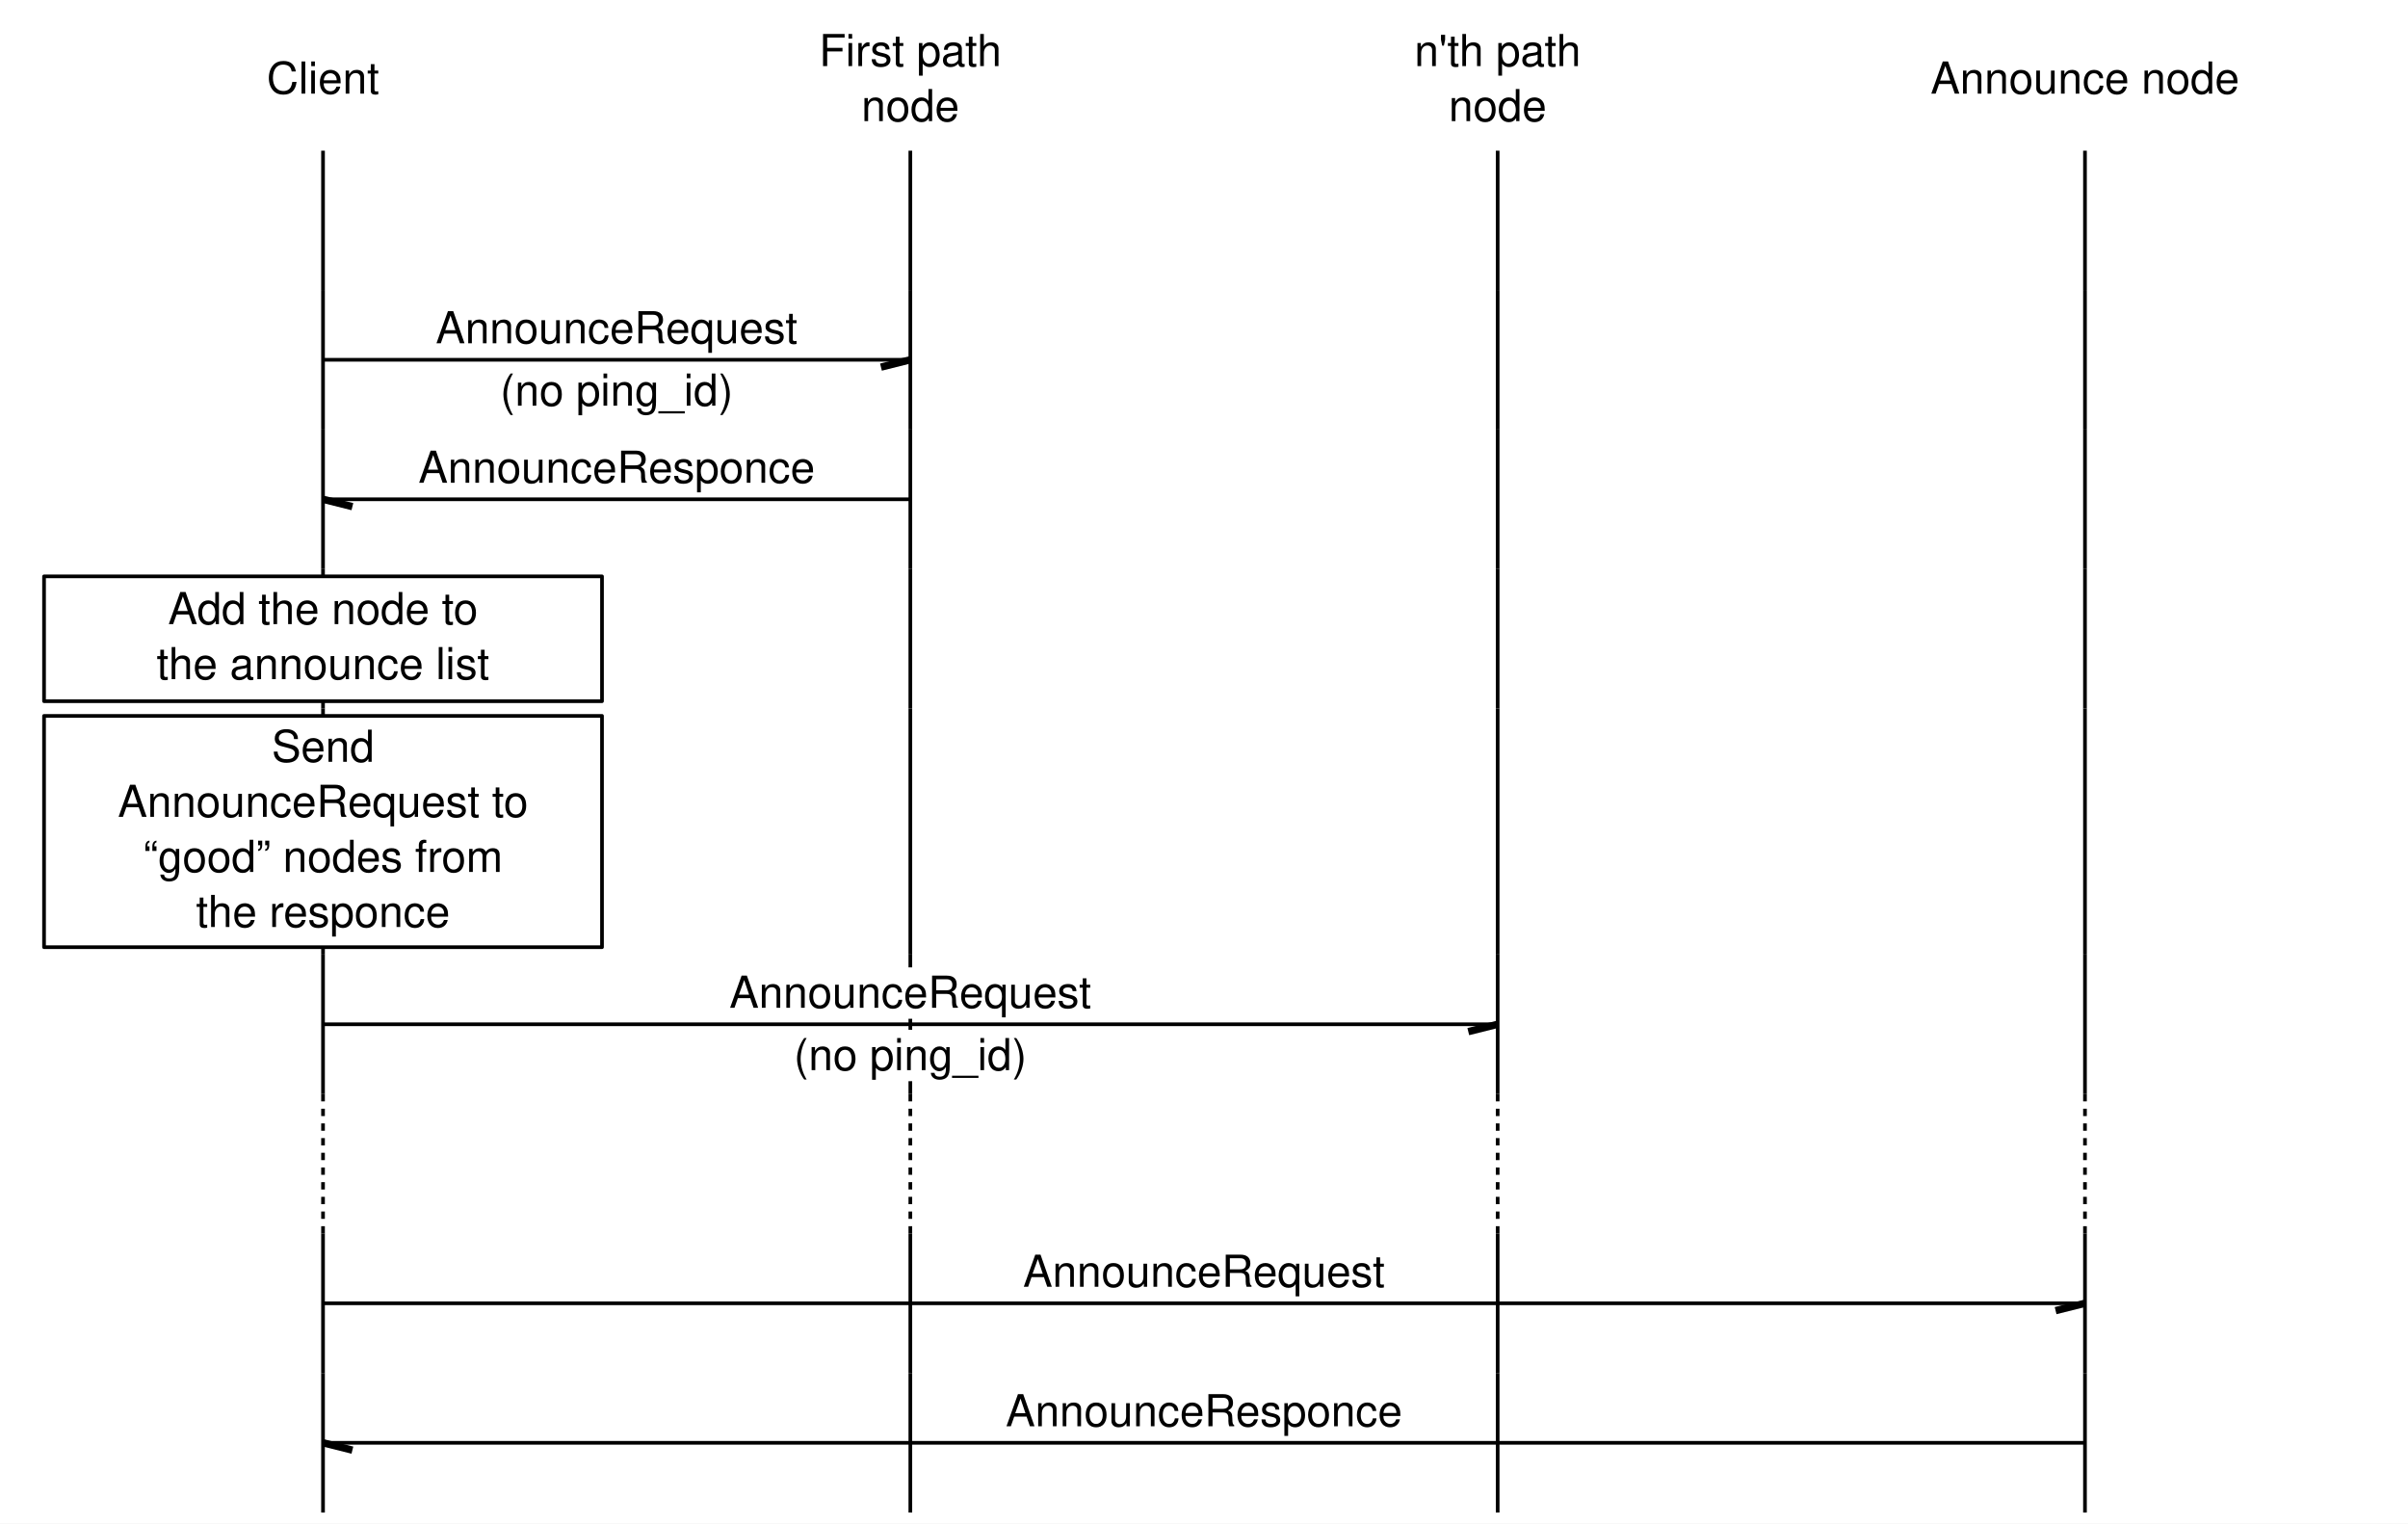
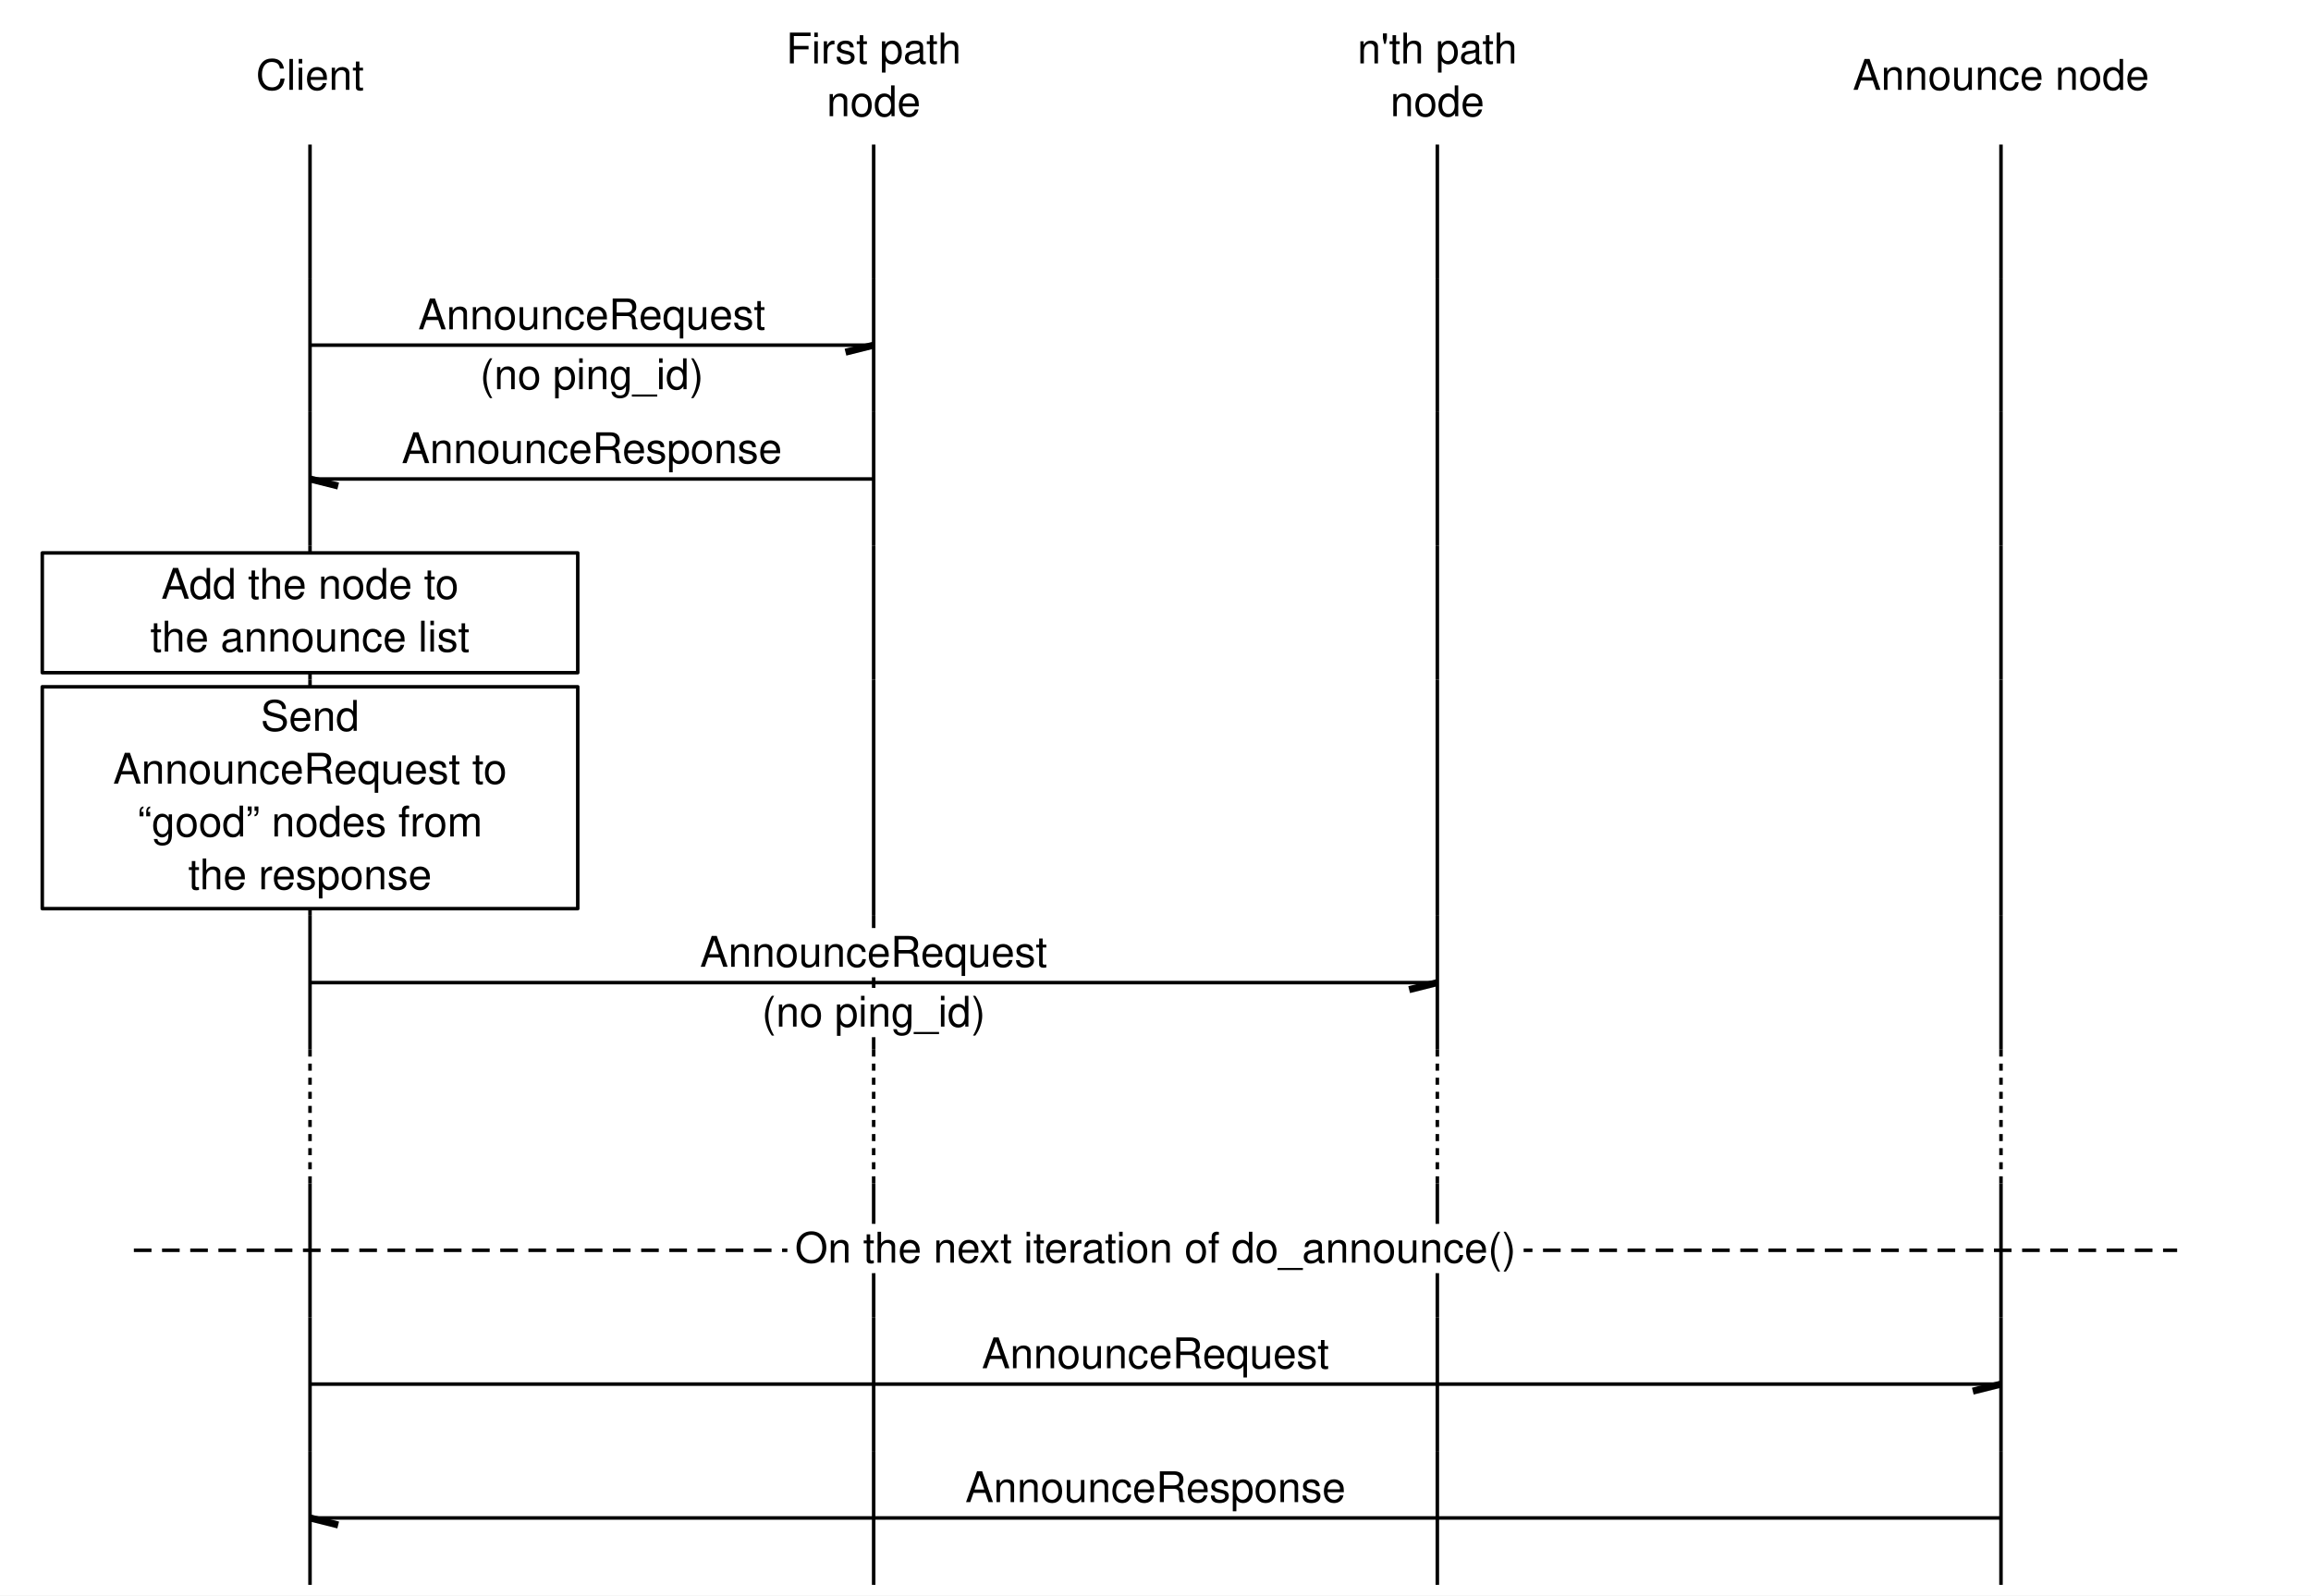
- <svg xmlns="http://www.w3.org/2000/svg" version="1.1" id="mscgenjs__svg" class="mscgenjs__svg" width="656" height="415" viewBox="0 0 656 415">
+ <svg xmlns="http://www.w3.org/2000/svg" version="1.1" id="mscgenjs__svg" class="mscgenjs__svg" width="656" height="453" viewBox="0 0 656 453">
  <defs>
    <style type="text/css">svg.mscgenjs__svg{font-family:Helvetica,sans-serif;font-size:12px;font-weight:normal;font-style:normal;text-decoration:none;background-color:white;stroke:black;stroke-width:2}.mscgenjs__svg path, .mscgenjs__svg rect{fill:none}.mscgenjs__svg .label-text-background{fill:white;stroke:white;stroke-width:0}.mscgenjs__svg .bglayer{fill:white;stroke:white;stroke-width:0}.mscgenjs__svg line{}.mscgenjs__svg .return, .mscgenjs__svg .comment{stroke-dasharray:5,3}.mscgenjs__svg .inline_expression_divider{stroke-dasharray:10,5}.mscgenjs__svg text{color:inherit;stroke:none;text-anchor:middle}.mscgenjs__svg text.anchor-start{text-anchor:start}.mscgenjs__svg .arrow-marker{overflow:visible}.mscgenjs__svg .arrow-style{stroke-width:1}.mscgenjs__svg .arcrow, .mscgenjs__svg .arcrowomit, .mscgenjs__svg .emphasised{stroke-linecap:butt}.mscgenjs__svg .arcrowomit{stroke-dasharray:2,2}.mscgenjs__svg .box, .mscgenjs__svg .entity{fill:white;stroke-linejoin:round}.mscgenjs__svg .inherit{stroke:inherit;color:inherit}.mscgenjs__svg .inherit-fill{fill:inherit}.mscgenjs__svg .watermark{font-size:48pt;font-weight:bold;opacity:0.14}.mscgenjs__svg text.entity-text{text-decoration:none}.mscgenjs__svg .entity{stroke:none;}.mscgenjs__svg line,.mscgenjs__svg rect,.mscgenjs__svg path{stroke-width:1px}.mscgenjs__svg .arrow-style{stroke-width:2;}.mscgenjs__svg .inline_expression,.mscgenjs__svg .inline_expression_divider,.mscgenjs__svg .inline_expression_label{stroke-width: 1px}</style>
    <marker orient="auto" id="mscgenjs__svgsignal-black" class="arrow-marker" viewBox="0 0 10 10" refX="9" refY="3" markerUnits="strokeWidth" markerWidth="10" markerHeight="10">
      <path d="M9,3 l-8, 2" class="arrow-style" style="stroke-dasharray:100,1;stroke:black" />
    </marker>
    <marker orient="auto" id="mscgenjs__svgsignal-u-black" class="arrow-marker" viewBox="0 0 10 10" refX="9" refY="3" markerUnits="strokeWidth" markerWidth="10" markerHeight="10">
      <path d="M9,3 l-8,-2" class="arrow-style" style="stroke-dasharray:100,1;stroke:black" />
    </marker>
    <marker orient="auto" id="mscgenjs__svgsignal-l-black" class="arrow-marker" viewBox="0 0 10 10" refX="9" refY="3" markerUnits="strokeWidth" markerWidth="10" markerHeight="10">
      <path d="M9,3 l 8, 2" class="arrow-style" style="stroke-dasharray:100,1;stroke:black" />
    </marker>
    <marker orient="auto" id="mscgenjs__svgsignal-lu-black" class="arrow-marker" viewBox="0 0 10 10" refX="9" refY="3" markerUnits="strokeWidth" markerWidth="10" markerHeight="10">
      <path d="M9,3 l 8,-2" class="arrow-style" style="stroke-dasharray:100,1;stroke:black" />
    </marker>
  </defs>
  <g id="mscgenjs__svg_body" transform="translate(38,3) scale(1,1)">
    <g id="mscgenjs__svg_background">
-       <rect width="656" height="415" x="-38" y="-3" class="bglayer" />
+       <rect width="656" height="453" x="-38" y="-3" class="bglayer" />
    </g>
    <g id="mscgenjs__svg_arcspans" />
    <g id="mscgenjs__svg_lifelines">
      <line x1="50" y1="38" x2="50" y2="76" class="arcrow" />
      <line x1="210" y1="38" x2="210" y2="76" class="arcrow" />
      <line x1="370" y1="38" x2="370" y2="76" class="arcrow" />
      <line x1="530" y1="38" x2="530" y2="76" class="arcrow" />
      <line x1="50" y1="76" x2="50" y2="114" class="arcrow" />
      <line x1="210" y1="76" x2="210" y2="114" class="arcrow" />
      <line x1="370" y1="76" x2="370" y2="114" class="arcrow" />
      <line x1="530" y1="76" x2="530" y2="114" class="arcrow" />
      <line x1="50" y1="114" x2="50" y2="152" class="arcrow" />
      <line x1="210" y1="114" x2="210" y2="152" class="arcrow" />
      <line x1="370" y1="114" x2="370" y2="152" class="arcrow" />
      <line x1="530" y1="114" x2="530" y2="152" class="arcrow" />
      <line x1="50" y1="152" x2="50" y2="190" class="arcrow" />
      <line x1="210" y1="152" x2="210" y2="190" class="arcrow" />
      <line x1="370" y1="152" x2="370" y2="190" class="arcrow" />
      <line x1="530" y1="152" x2="530" y2="190" class="arcrow" />
      <line x1="50" y1="190" x2="50" y2="257" class="arcrow" />
      <line x1="210" y1="190" x2="210" y2="257" class="arcrow" />
      <line x1="370" y1="190" x2="370" y2="257" class="arcrow" />
      <line x1="530" y1="190" x2="530" y2="257" class="arcrow" />
      <line x1="50" y1="257" x2="50" y2="295" class="arcrow" />
      <line x1="210" y1="257" x2="210" y2="295" class="arcrow" />
      <line x1="370" y1="257" x2="370" y2="295" class="arcrow" />
      <line x1="530" y1="257" x2="530" y2="295" class="arcrow" />
      <line x1="50" y1="295" x2="50" y2="333" class="arcrowomit" />
      <line x1="210" y1="295" x2="210" y2="333" class="arcrowomit" />
      <line x1="370" y1="295" x2="370" y2="333" class="arcrowomit" />
      <line x1="530" y1="295" x2="530" y2="333" class="arcrowomit" />
      <line x1="50" y1="333" x2="50" y2="371" class="arcrow" />
      <line x1="210" y1="333" x2="210" y2="371" class="arcrow" />
      <line x1="370" y1="333" x2="370" y2="371" class="arcrow" />
      <line x1="530" y1="333" x2="530" y2="371" class="arcrow" />
      <line x1="50" y1="371" x2="50" y2="409" class="arcrow" />
      <line x1="210" y1="371" x2="210" y2="409" class="arcrow" />
      <line x1="370" y1="371" x2="370" y2="409" class="arcrow" />
      <line x1="530" y1="371" x2="530" y2="409" class="arcrow" />
+       <line x1="50" y1="409" x2="50" y2="447" class="arcrow" />
+       <line x1="210" y1="409" x2="210" y2="447" class="arcrow" />
+       <line x1="370" y1="409" x2="370" y2="447" class="arcrow" />
+       <line x1="530" y1="409" x2="530" y2="447" class="arcrow" />
    </g>
    <g id="mscgenjs__svg_sequence">
      <g>
        <g>
          <rect width="100" height="38" class="entity" />
          <g>
            <text x="50" y="22.5" class="entity-text ">
              <tspan>Client</tspan>
            </text>
          </g>
        </g>
        <g>
          <rect width="100" height="38" x="160" class="entity" />
          <g>
            <text x="210" y="15" class="entity-text ">
              <tspan>First path</tspan>
            </text>
            <text x="210" y="30" class="entity-text ">
              <tspan>node</tspan>
            </text>
          </g>
        </g>
        <g>
          <rect width="100" height="38" x="320" class="entity" />
          <g>
            <text x="370" y="15" class="entity-text ">
              <tspan>n'th path</tspan>
            </text>
            <text x="370" y="30" class="entity-text ">
              <tspan>node</tspan>
            </text>
          </g>
        </g>
        <g>
          <rect width="100" height="38" x="480" class="entity" />
          <g>
            <text x="530" y="22.5" class="entity-text ">
              <tspan>Announce node</tspan>
            </text>
          </g>
        </g>
      </g>
      <g>
        <line x1="50" y1="95" x2="210" y2="95" class="arc directional signal" style="stroke:black" marker-end="url(#mscgenjs__svgsignal-black)" />
        <g>
          <rect width="102" height="14" x="79" y="79.5" class="label-text-background" />
          <text x="130" y="90.5" class="directional-text signal-text ">
            <tspan>AnnounceRequest</tspan>
          </text>
          <rect width="66" height="14" x="97" y="96.5" class="label-text-background" />
          <text x="130" y="107.5" class="directional-text signal-text ">
            <tspan>(no ping_id)</tspan>
          </text>
        </g>
      </g>
      <g>
        <line x1="210" y1="133" x2="50" y2="133" class="arc directional signal" style="stroke:black" marker-end="url(#mscgenjs__svgsignal-u-black)" />
        <g>
          <rect width="112" height="14" x="74" y="117.5" class="label-text-background" />
          <text x="130" y="128.5" class="directional-text signal-text ">
-             <tspan>AnnounceResponce</tspan>
+             <tspan>AnnounceResponse</tspan>
          </text>
        </g>
      </g>
      <g>
        <line x1="50" y1="276" x2="370" y2="276" class="arc directional signal" style="stroke:black" marker-end="url(#mscgenjs__svgsignal-black)" />
        <g>
          <rect width="102" height="14" x="159" y="260.5" class="label-text-background" />
          <text x="210" y="271.5" class="directional-text signal-text ">
            <tspan>AnnounceRequest</tspan>
          </text>
          <rect width="66" height="14" x="177" y="277.5" class="label-text-background" />
          <text x="210" y="288.5" class="directional-text signal-text ">
            <tspan>(no ping_id)</tspan>
          </text>
        </g>
      </g>
      <g />
      <g>
-         <line x1="50" y1="352" x2="530" y2="352" class="arc directional signal" style="stroke:black" marker-end="url(#mscgenjs__svgsignal-black)" />
-         <g>
-           <rect width="102" height="14" x="239" y="336.5" class="label-text-background" />
-           <text x="290" y="347.5" class="directional-text signal-text ">
+         <line x1="0" y1="352" x2="580" y2="352" class="comment" />
+         <g>
+           <rect width="209" height="14" x="185.5" y="344.5" class="label-text-background" />
+           <text x="290" y="355.5" class="empty-text comment-row-text ">
+             <tspan>On the next iteration of do_announce()</tspan>
+           </text>
+         </g>
+       </g>
+       <g>
+         <line x1="50" y1="390" x2="530" y2="390" class="arc directional signal" style="stroke:black" marker-end="url(#mscgenjs__svgsignal-black)" />
+         <g>
+           <rect width="102" height="14" x="239" y="374.5" class="label-text-background" />
+           <text x="290" y="385.5" class="directional-text signal-text ">
            <tspan>AnnounceRequest</tspan>
          </text>
        </g>
      </g>
      <g>
-         <line x1="530" y1="390" x2="50" y2="390" class="arc directional signal" style="stroke:black" marker-end="url(#mscgenjs__svgsignal-u-black)" />
-         <g>
-           <rect width="112" height="14" x="234" y="374.5" class="label-text-background" />
-           <text x="290" y="385.5" class="directional-text signal-text ">
-             <tspan>AnnounceResponce</tspan>
+         <line x1="530" y1="428" x2="50" y2="428" class="arc directional signal" style="stroke:black" marker-end="url(#mscgenjs__svgsignal-u-black)" />
+         <g>
+           <rect width="112" height="14" x="234" y="412.5" class="label-text-background" />
+           <text x="290" y="423.5" class="directional-text signal-text ">
+             <tspan>AnnounceResponse</tspan>
          </text>
        </g>
      </g>
    </g>
    <g id="mscgenjs__svg_notes">
      <g>
        <rect width="152" height="34" x="-26" y="154" class="box" />
        <g>
          <text x="50" y="167" class="box-text ">
            <tspan>Add the node to</tspan>
          </text>
          <text x="50" y="182" class="box-text ">
            <tspan>the announce list</tspan>
          </text>
        </g>
      </g>
      <g>
        <rect width="152" height="63" x="-26" y="192" class="box" />
        <g>
          <text x="50" y="204.5" class="box-text ">
            <tspan>Send</tspan>
          </text>
          <text x="50" y="219.5" class="box-text ">
            <tspan>AnnounceRequest to</tspan>
          </text>
          <text x="50" y="234.5" class="box-text ">
            <tspan>“good” nodes from</tspan>
          </text>
          <text x="50" y="249.5" class="box-text ">
-             <tspan>the responce</tspan>
+             <tspan>the response</tspan>
          </text>
        </g>
      </g>
    </g>
    <g id="mscgenjs__svg_watermark" />
  </g>
</svg>
